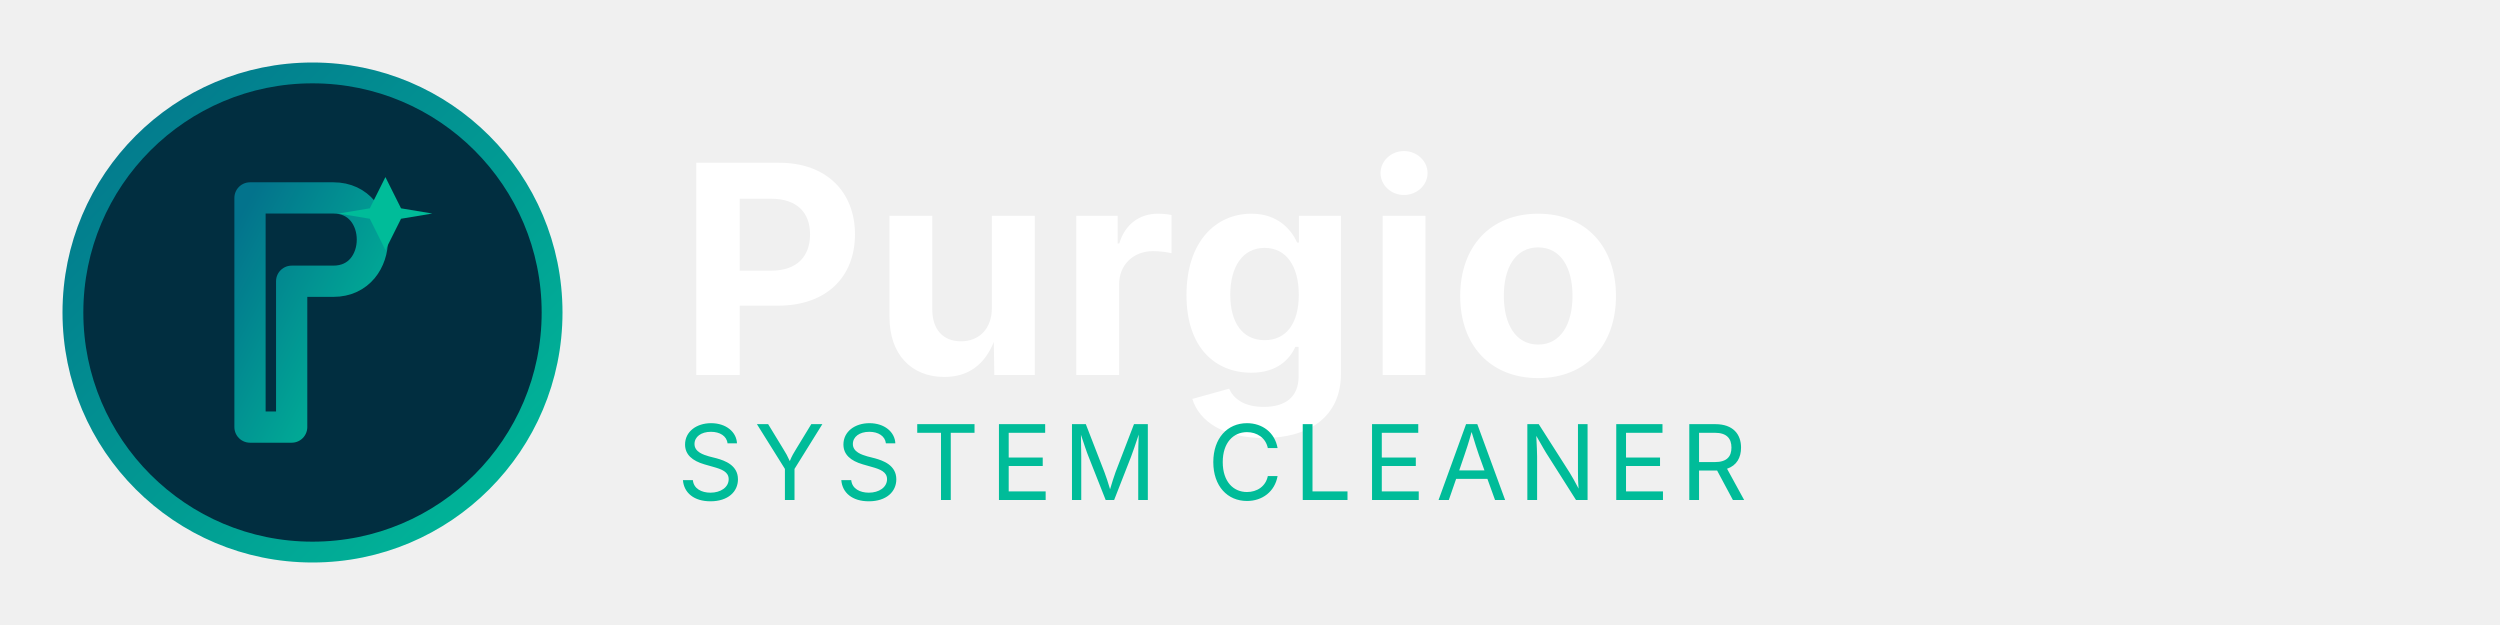
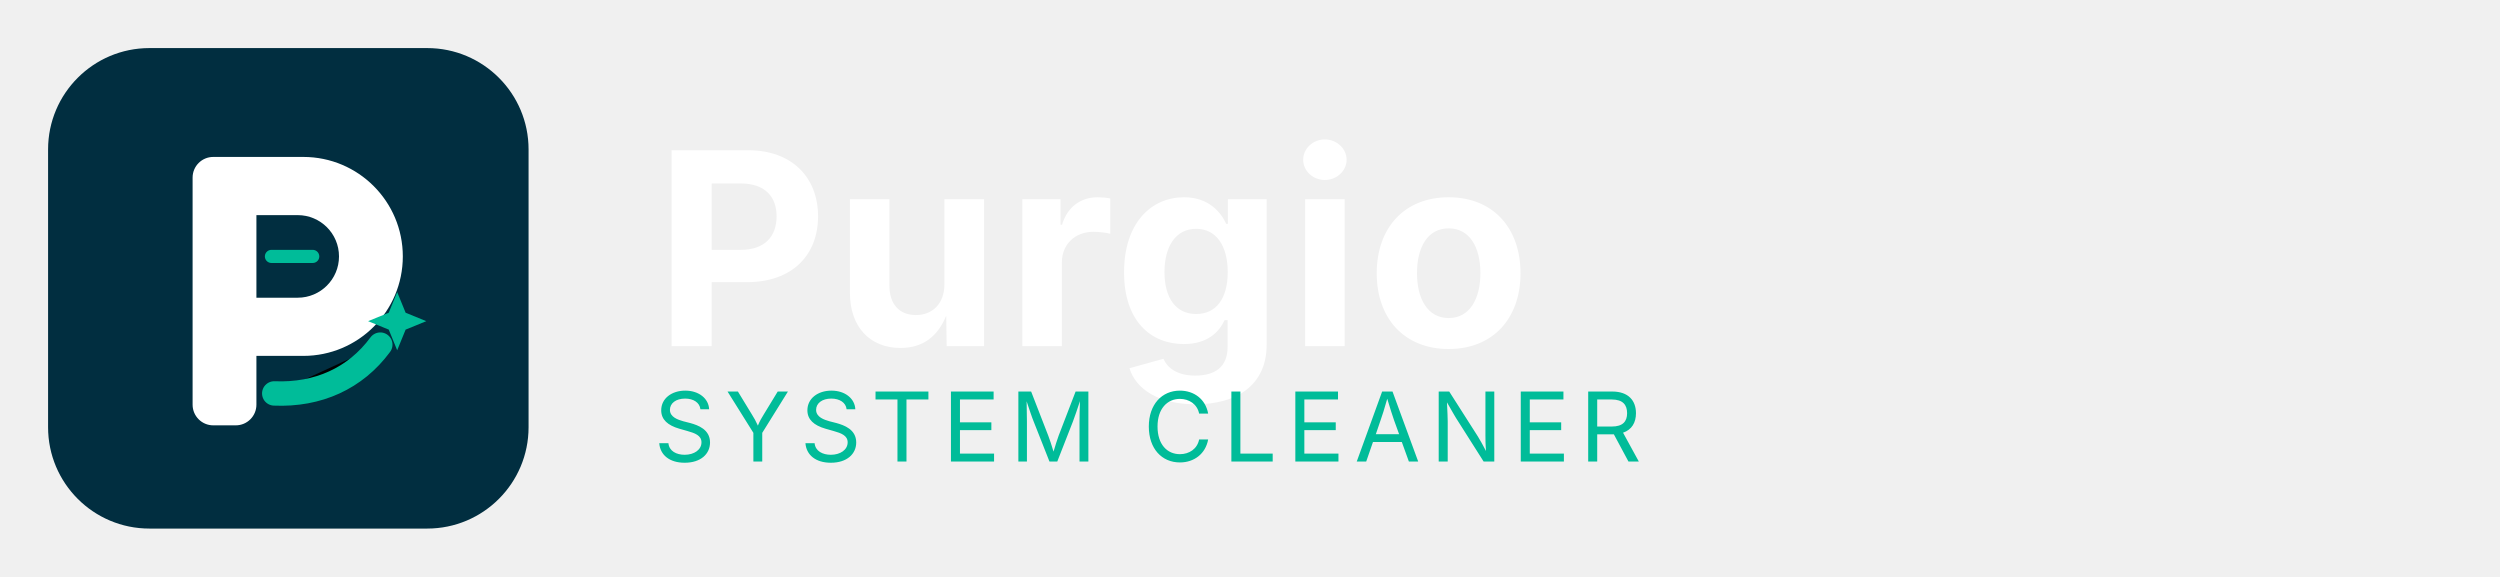
- <svg xmlns="http://www.w3.org/2000/svg" viewBox="0 0 240 60" width="240" height="60">
-   <defs>
-     <linearGradient id="purgioLogoGrad" x1="0%" y1="0%" x2="100%" y2="100%">
-       <stop offset="0%" stop-color="#03738C" />
-       <stop offset="100%" stop-color="#00BC99" />
-     </linearGradient>
-   </defs>
-   <g transform="translate(5, 5)">
-     <circle cx="25" cy="25" r="23" fill="#012E40" stroke="url(#purgioLogoGrad)" stroke-width="2" />
-     <path d="M19 14 H 27 C 32 14, 32 22, 27 22 H 23 V 36 H 19 V 14 Z" fill="none" stroke="url(#purgioLogoGrad)" stroke-width="3" stroke-linecap="round" stroke-linejoin="round" />
-     <path d="M32 12 L 33.5 15 L 36.5 15.5 L 33.5 16 L 32 19 L 30.5 16 L 27.5 15.5 L 30.5 15 Z" fill="#00BC99" />
+ <svg xmlns="http://www.w3.org/2000/svg" viewBox="0 0 260 60" width="260" height="60">
+   <g transform="translate(5, 5) scale(0.0976)">
+     <rect width="512" height="512" rx="108" fill="#012E40" />
+     <path d="M154 380V138C154 125.85 163.85 116 176 116H272C330.542 116 378 163.458 378 222C378 280.542 330.542 328 272 328H222V380C222 392.15 212.15 402 200 402H176C163.85 402 154 392.15 154 380Z" fill="#FFFFFF" />
+     <path d="M222 178V266H266C290.301 266 310 246.301 310 222C310 197.699 290.301 178 266 178H222Z" fill="#012E40" />
+     <path d="M354 316C327.5 352 287.5 370 241 368" stroke="#00BC99" stroke-width="26" stroke-linecap="round" />
+     <path d="M372 260L381 282L403 291L381 300L372 322L363 300L341 291L363 282L372 260Z" fill="#00BC99" />
+     <path d="M238 222H282" stroke="#00BC99" stroke-width="14" stroke-linecap="round" />
  </g>
-   <text x="65" y="36" font-family="'Inter', 'Outfit', 'Segoe UI', sans-serif" font-weight="700" font-size="28" fill="#FFFFFF" letter-spacing="0.5">
+   <text x="68" y="36" font-family="'Inter', 'Outfit', 'Segoe UI', sans-serif" font-weight="700" font-size="28" fill="#FFFFFF" letter-spacing="0.5">
    Purgio
  </text>
-   <text x="65" y="48" font-family="'Inter', 'Segoe UI', sans-serif" font-weight="400" font-size="10" fill="#00BC99" letter-spacing="1">
+   <text x="68" y="48" font-family="'Inter', 'Segoe UI', sans-serif" font-weight="400" font-size="10" fill="#00BC99" letter-spacing="1">
    SYSTEM CLEANER
  </text>
</svg>
